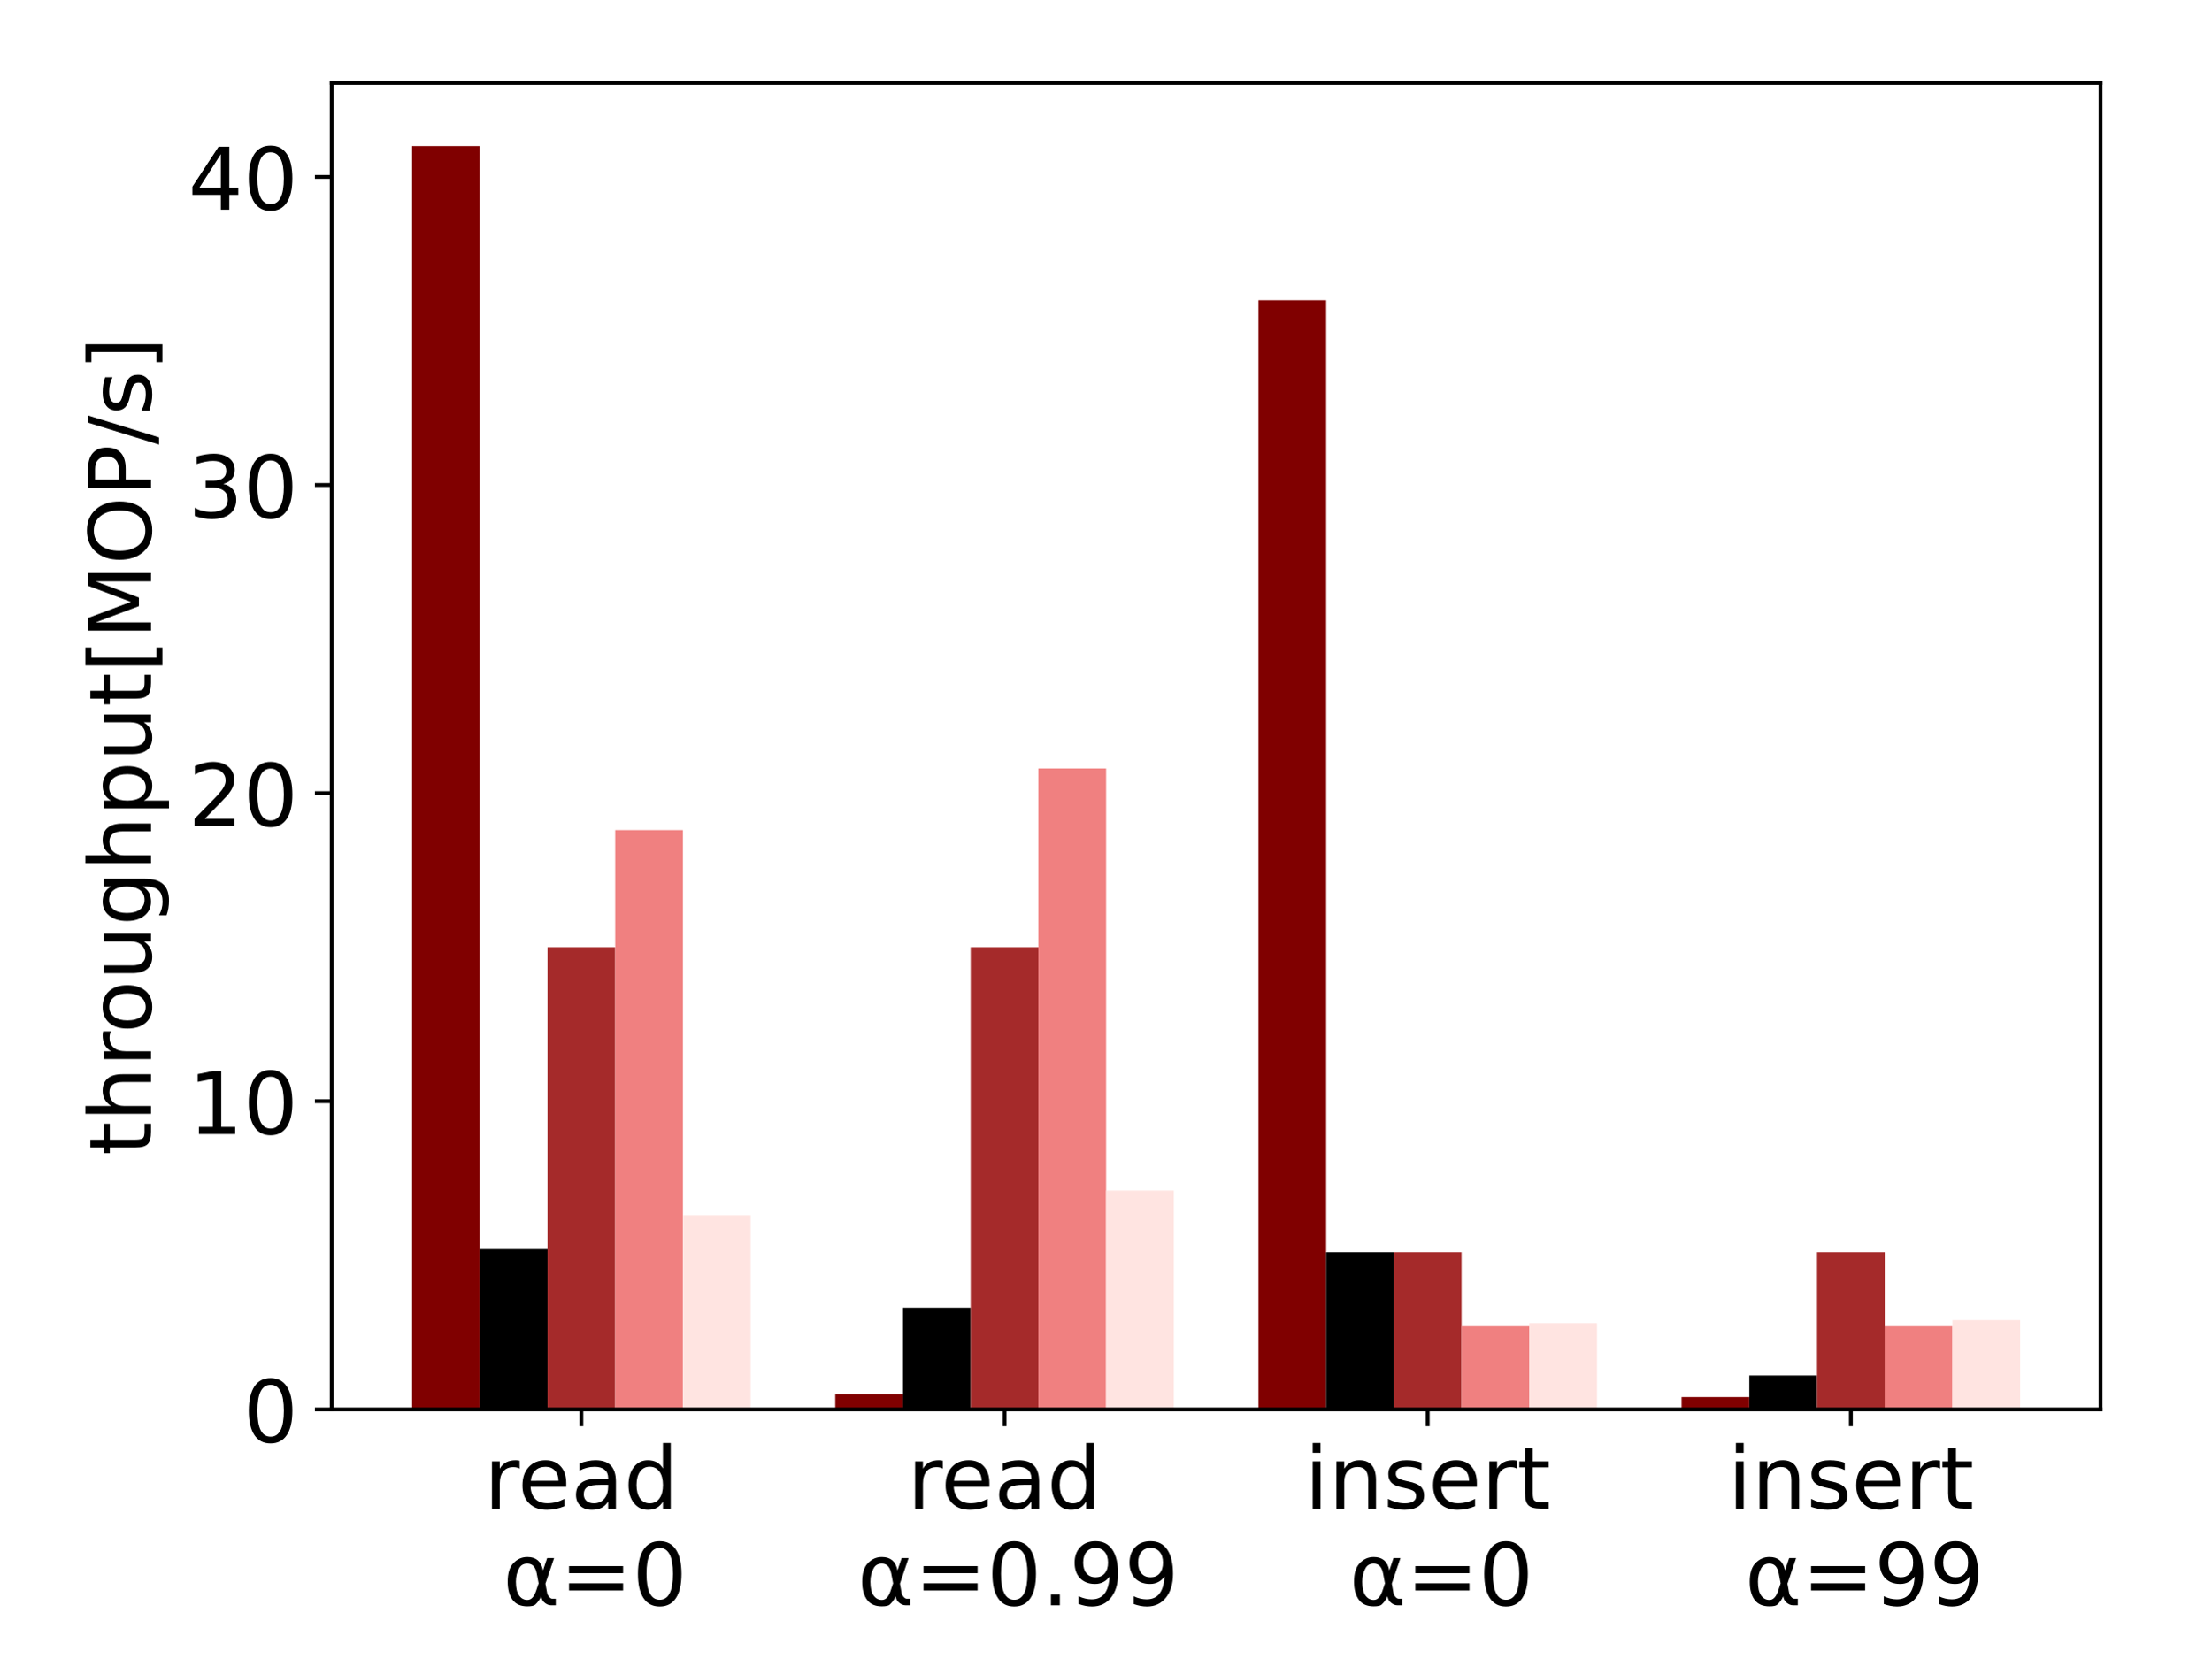
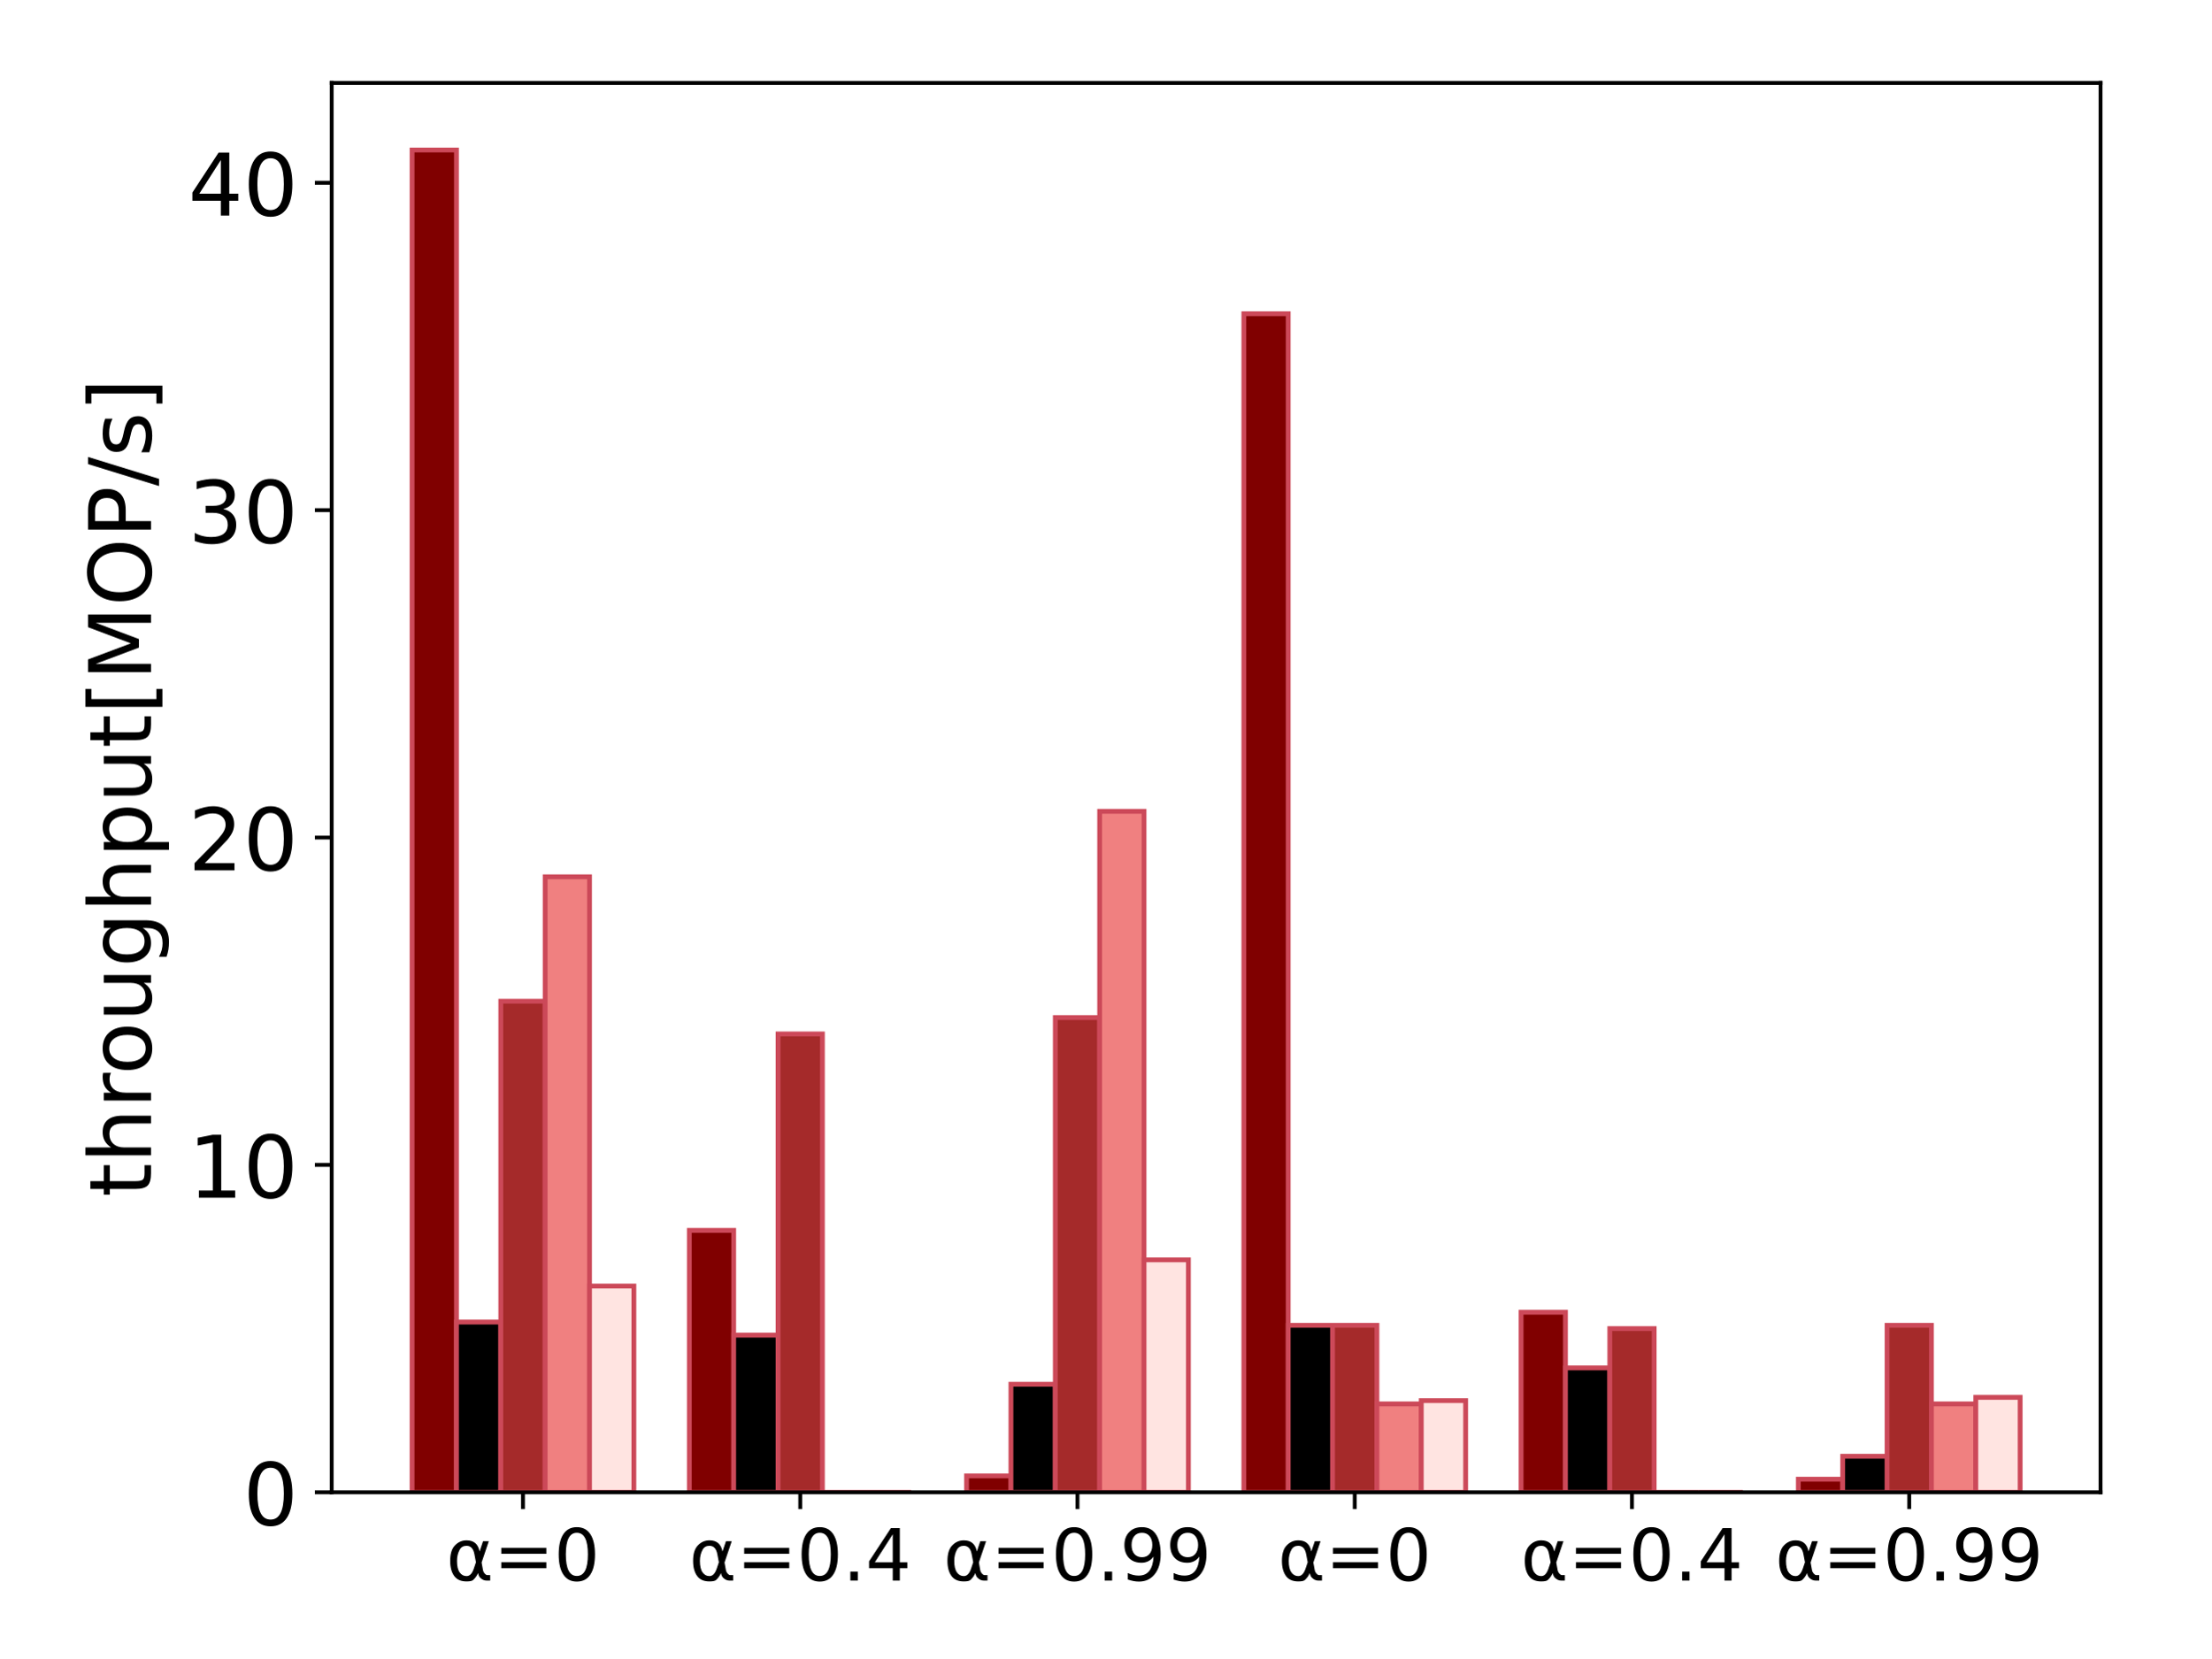
<svg xmlns="http://www.w3.org/2000/svg" xmlns:xlink="http://www.w3.org/1999/xlink" width="460.8pt" height="345.6pt" viewBox="0 0 460.8 345.6" version="1.1">
  <defs>
    <style type="text/css">*{stroke-linejoin: round; stroke-linecap: butt}</style>
  </defs>
  <g id="figure_1">
    <g id="patch_1">
      <path d="M 0 345.6  L 460.8 345.6  L 460.8 0  L 0 0  L 0 345.6  z " style="fill: none" />
    </g>
    <g id="axes_1">
      <g id="patch_2">
-         <path d="M 69.12 293.76  L 437.76 293.76  L 437.76 17.28  L 69.12 17.28  L 69.12 293.76  z " style="fill: none" />
+         <path d="M 69.12 311.04  L 437.76 311.04  L 437.76 17.28  L 69.12 17.28  L 69.12 311.04  z " style="fill: none" />
      </g>
      <g id="patch_3">
-         <path d="M 85.876 293.76  L 99.987 293.76  L 99.987 30.446  L 85.876 30.446  z " clip-path="url(#p84edb55ac2)" style="fill: #800000" />
+         <path d="M 85.876 311.04  L 95.121 311.04  L 95.121 31.269  L 85.876 31.269  z " clip-path="url(#p439de1163a)" style="fill: #800000; stroke: #cc4959; stroke-linejoin: miter" />
      </g>
      <g id="patch_4">
-         <path d="M 174.068 293.76  L 188.178 293.76  L 188.178 290.549  L 174.068 290.549  z " clip-path="url(#p84edb55ac2)" style="fill: #800000" />
+         <path d="M 143.657 311.04  L 152.902 311.04  L 152.902 256.45  L 143.657 256.45  z " clip-path="url(#p439de1163a)" style="fill: #800000; stroke: #cc4959; stroke-linejoin: miter" />
      </g>
      <g id="patch_5">
-         <path d="M 262.259 293.76  L 276.37 293.76  L 276.37 62.557  L 262.259 62.557  z " clip-path="url(#p84edb55ac2)" style="fill: #800000" />
+         <path d="M 201.437 311.04  L 210.682 311.04  L 210.682 307.628  L 201.437 307.628  z " clip-path="url(#p439de1163a)" style="fill: #800000; stroke: #cc4959; stroke-linejoin: miter" />
      </g>
      <g id="patch_6">
-         <path d="M 350.451 293.76  L 364.561 293.76  L 364.561 291.191  L 350.451 291.191  z " clip-path="url(#p84edb55ac2)" style="fill: #800000" />
+         <path d="M 259.218 311.04  L 268.463 311.04  L 268.463 65.387  L 259.218 65.387  z " clip-path="url(#p439de1163a)" style="fill: #800000; stroke: #cc4959; stroke-linejoin: miter" />
      </g>
      <g id="patch_7">
-         <path d="M 99.987 293.76  L 114.098 293.76  L 114.098 260.364  L 99.987 260.364  z " clip-path="url(#p84edb55ac2)" />
+         <path d="M 316.999 311.04  L 326.244 311.04  L 326.244 273.51  L 316.999 273.51  z " clip-path="url(#p439de1163a)" style="fill: #800000; stroke: #cc4959; stroke-linejoin: miter" />
      </g>
      <g id="patch_8">
-         <path d="M 188.178 293.76  L 202.289 293.76  L 202.289 272.566  L 188.178 272.566  z " clip-path="url(#p84edb55ac2)" />
+         <path d="M 374.779 311.04  L 384.024 311.04  L 384.024 308.311  L 374.779 308.311  z " clip-path="url(#p439de1163a)" style="fill: #800000; stroke: #cc4959; stroke-linejoin: miter" />
      </g>
      <g id="patch_9">
-         <path d="M 276.37 293.76  L 290.48 293.76  L 290.48 261.006  L 276.37 261.006  z " clip-path="url(#p84edb55ac2)" />
+         <path d="M 95.121 311.04  L 104.366 311.04  L 104.366 275.557  L 95.121 275.557  z " clip-path="url(#p439de1163a)" style="stroke: #cc4959; stroke-linejoin: miter" />
      </g>
      <g id="patch_10">
-         <path d="M 364.561 293.76  L 378.672 293.76  L 378.672 286.695  L 364.561 286.695  z " clip-path="url(#p84edb55ac2)" />
+         <path d="M 152.902 311.04  L 162.147 311.04  L 162.147 278.286  L 152.902 278.286  z " clip-path="url(#p439de1163a)" style="stroke: #cc4959; stroke-linejoin: miter" />
      </g>
      <g id="patch_11">
-         <path d="M 114.098 293.76  L 128.208 293.76  L 128.208 197.426  L 114.098 197.426  z " clip-path="url(#p84edb55ac2)" style="fill: #a52a2a" />
+         <path d="M 210.682 311.04  L 219.927 311.04  L 219.927 288.522  L 210.682 288.522  z " clip-path="url(#p439de1163a)" style="stroke: #cc4959; stroke-linejoin: miter" />
      </g>
      <g id="patch_12">
-         <path d="M 202.289 293.76  L 216.4 293.76  L 216.4 197.426  L 202.289 197.426  z " clip-path="url(#p84edb55ac2)" style="fill: #a52a2a" />
+         <path d="M 268.463 311.04  L 277.708 311.04  L 277.708 276.239  L 268.463 276.239  z " clip-path="url(#p439de1163a)" style="stroke: #cc4959; stroke-linejoin: miter" />
      </g>
      <g id="patch_13">
-         <path d="M 290.48 293.76  L 304.591 293.76  L 304.591 261.006  L 290.48 261.006  z " clip-path="url(#p84edb55ac2)" style="fill: #a52a2a" />
+         <path d="M 326.244 311.04  L 335.488 311.04  L 335.488 285.11  L 326.244 285.11  z " clip-path="url(#p439de1163a)" style="stroke: #cc4959; stroke-linejoin: miter" />
      </g>
      <g id="patch_14">
-         <path d="M 378.672 293.76  L 392.782 293.76  L 392.782 261.006  L 378.672 261.006  z " clip-path="url(#p84edb55ac2)" style="fill: #a52a2a" />
+         <path d="M 384.024 311.04  L 393.269 311.04  L 393.269 303.534  L 384.024 303.534  z " clip-path="url(#p439de1163a)" style="stroke: #cc4959; stroke-linejoin: miter" />
      </g>
      <g id="patch_15">
-         <path d="M 128.208 293.76  L 142.319 293.76  L 142.319 173.021  L 128.208 173.021  z " clip-path="url(#p84edb55ac2)" style="fill: #f08080" />
+         <path d="M 104.366 311.04  L 113.611 311.04  L 113.611 208.685  L 104.366 208.685  z " clip-path="url(#p439de1163a)" style="fill: #a52a2a; stroke: #cc4959; stroke-linejoin: miter" />
      </g>
      <g id="patch_16">
-         <path d="M 216.4 293.76  L 230.51 293.76  L 230.51 160.176  L 216.4 160.176  z " clip-path="url(#p84edb55ac2)" style="fill: #f08080" />
+         <path d="M 162.147 311.04  L 171.392 311.04  L 171.392 215.508  L 162.147 215.508  z " clip-path="url(#p439de1163a)" style="fill: #a52a2a; stroke: #cc4959; stroke-linejoin: miter" />
      </g>
      <g id="patch_17">
-         <path d="M 304.591 293.76  L 318.702 293.76  L 318.702 276.42  L 304.591 276.42  z " clip-path="url(#p84edb55ac2)" style="fill: #f08080" />
+         <path d="M 219.927 311.04  L 229.172 311.04  L 229.172 212.096  L 219.927 212.096  z " clip-path="url(#p439de1163a)" style="fill: #a52a2a; stroke: #cc4959; stroke-linejoin: miter" />
      </g>
      <g id="patch_18">
-         <path d="M 392.782 293.76  L 406.893 293.76  L 406.893 276.42  L 392.782 276.42  z " clip-path="url(#p84edb55ac2)" style="fill: #f08080" />
+         <path d="M 277.708 311.04  L 286.953 311.04  L 286.953 276.239  L 277.708 276.239  z " clip-path="url(#p439de1163a)" style="fill: #a52a2a; stroke: #cc4959; stroke-linejoin: miter" />
      </g>
      <g id="patch_19">
-         <path d="M 142.319 293.76  L 156.429 293.76  L 156.429 253.3  L 142.319 253.3  z " clip-path="url(#p84edb55ac2)" style="fill: #ffe4e1" />
+         <path d="M 335.488 311.04  L 344.733 311.04  L 344.733 276.922  L 335.488 276.922  z " clip-path="url(#p439de1163a)" style="fill: #a52a2a; stroke: #cc4959; stroke-linejoin: miter" />
      </g>
      <g id="patch_20">
-         <path d="M 230.51 293.76  L 244.621 293.76  L 244.621 248.162  L 230.51 248.162  z " clip-path="url(#p84edb55ac2)" style="fill: #ffe4e1" />
+         <path d="M 393.269 311.04  L 402.514 311.04  L 402.514 276.239  L 393.269 276.239  z " clip-path="url(#p439de1163a)" style="fill: #a52a2a; stroke: #cc4959; stroke-linejoin: miter" />
      </g>
      <g id="patch_21">
-         <path d="M 318.702 293.76  L 332.812 293.76  L 332.812 275.778  L 318.702 275.778  z " clip-path="url(#p84edb55ac2)" style="fill: #ffe4e1" />
+         <path d="M 113.611 311.04  L 122.856 311.04  L 122.856 182.755  L 113.611 182.755  z " clip-path="url(#p439de1163a)" style="fill: #f08080; stroke: #cc4959; stroke-linejoin: miter" />
      </g>
      <g id="patch_22">
-         <path d="M 406.893 293.76  L 421.004 293.76  L 421.004 275.135  L 406.893 275.135  z " clip-path="url(#p84edb55ac2)" style="fill: #ffe4e1" />
+         <path d="M 171.392 311.04  L 180.636 311.04  L 180.636 311.04  L 171.392 311.04  z " clip-path="url(#p439de1163a)" style="fill: #f08080; stroke: #cc4959; stroke-linejoin: miter" />
+       </g>
+       <g id="patch_23">
+         <path d="M 229.172 311.04  L 238.417 311.04  L 238.417 169.107  L 229.172 169.107  z " clip-path="url(#p439de1163a)" style="fill: #f08080; stroke: #cc4959; stroke-linejoin: miter" />
+       </g>
+       <g id="patch_24">
+         <path d="M 286.953 311.04  L 296.198 311.04  L 296.198 292.616  L 286.953 292.616  z " clip-path="url(#p439de1163a)" style="fill: #f08080; stroke: #cc4959; stroke-linejoin: miter" />
+       </g>
+       <g id="patch_25">
+         <path d="M 344.733 311.04  L 353.978 311.04  L 353.978 311.04  L 344.733 311.04  z " clip-path="url(#p439de1163a)" style="fill: #f08080; stroke: #cc4959; stroke-linejoin: miter" />
+       </g>
+       <g id="patch_26">
+         <path d="M 402.514 311.04  L 411.759 311.04  L 411.759 292.616  L 402.514 292.616  z " clip-path="url(#p439de1163a)" style="fill: #f08080; stroke: #cc4959; stroke-linejoin: miter" />
+       </g>
+       <g id="patch_27">
+         <path d="M 122.856 311.04  L 132.101 311.04  L 132.101 268.051  L 122.856 268.051  z " clip-path="url(#p439de1163a)" style="fill: #ffe4e1; stroke: #cc4959; stroke-linejoin: miter" />
+       </g>
+       <g id="patch_28">
+         <path d="M 180.636 311.04  L 189.881 311.04  L 189.881 311.04  L 180.636 311.04  z " clip-path="url(#p439de1163a)" style="fill: #ffe4e1; stroke: #cc4959; stroke-linejoin: miter" />
+       </g>
+       <g id="patch_29">
+         <path d="M 238.417 311.04  L 247.662 311.04  L 247.662 262.592  L 238.417 262.592  z " clip-path="url(#p439de1163a)" style="fill: #ffe4e1; stroke: #cc4959; stroke-linejoin: miter" />
+       </g>
+       <g id="patch_30">
+         <path d="M 296.198 311.04  L 305.443 311.04  L 305.443 291.934  L 296.198 291.934  z " clip-path="url(#p439de1163a)" style="fill: #ffe4e1; stroke: #cc4959; stroke-linejoin: miter" />
+       </g>
+       <g id="patch_31">
+         <path d="M 353.978 311.04  L 363.223 311.04  L 363.223 311.04  L 353.978 311.04  z " clip-path="url(#p439de1163a)" style="fill: #ffe4e1; stroke: #cc4959; stroke-linejoin: miter" />
+       </g>
+       <g id="patch_32">
+         <path d="M 411.759 311.04  L 421.004 311.04  L 421.004 291.251  L 411.759 291.251  z " clip-path="url(#p439de1163a)" style="fill: #ffe4e1; stroke: #cc4959; stroke-linejoin: miter" />
      </g>
      <g id="matplotlib.axis_1">
        <g id="xtick_1">
          <g id="line2d_1">
            <defs>
-               <path id="m32427096da" d="M 0 0  L 0 3.5  " style="stroke: #000000; stroke-width: 0.8" />
+               <path id="m92c3eee093" d="M 0 0  L 0 3.5  " style="stroke: #000000; stroke-width: 0.8" />
            </defs>
            <g>
-               <use xlink:href="#m32427096da" x="121.153" y="293.76" style="stroke: #000000; stroke-width: 0.8" />
+               <use xlink:href="#m92c3eee093" x="108.989" y="311.04" style="stroke: #000000; stroke-width: 0.8" />
            </g>
          </g>
          <g id="text_1">
-             <g transform="translate(100.8889 314.4372) scale(0.18 -0.18)">
-               <defs>
-                 <path id="DejaVuSans-72" d="M 2631 2963  Q 2534 3019 2420 3045  Q 2306 3072 2169 3072  Q 1681 3072 1420 2755  Q 1159 2438 1159 1844  L 1159 0  L 581 0  L 581 3500  L 1159 3500  L 1159 2956  Q 1341 3275 1631 3429  Q 1922 3584 2338 3584  Q 2397 3584 2469 3576  Q 2541 3569 2628 3553  L 2631 2963  z " transform="scale(0.015625)" />
-                 <path id="DejaVuSans-65" d="M 3597 1894  L 3597 1613  L 953 1613  Q 991 1019 1311 708  Q 1631 397 2203 397  Q 2534 397 2845 478  Q 3156 559 3463 722  L 3463 178  Q 3153 47 2828 -22  Q 2503 -91 2169 -91  Q 1331 -91 842 396  Q 353 884 353 1716  Q 353 2575 817 3079  Q 1281 3584 2069 3584  Q 2775 3584 3186 3129  Q 3597 2675 3597 1894  z M 3022 2063  Q 3016 2534 2758 2815  Q 2500 3097 2075 3097  Q 1594 3097 1305 2825  Q 1016 2553 972 2059  L 3022 2063  z " transform="scale(0.015625)" />
-                 <path id="DejaVuSans-61" d="M 2194 1759  Q 1497 1759 1228 1600  Q 959 1441 959 1056  Q 959 750 1161 570  Q 1363 391 1709 391  Q 2188 391 2477 730  Q 2766 1069 2766 1631  L 2766 1759  L 2194 1759  z M 3341 1997  L 3341 0  L 2766 0  L 2766 531  Q 2569 213 2275 61  Q 1981 -91 1556 -91  Q 1019 -91 701 211  Q 384 513 384 1019  Q 384 1609 779 1909  Q 1175 2209 1959 2209  L 2766 2209  L 2766 2266  Q 2766 2663 2505 2880  Q 2244 3097 1772 3097  Q 1472 3097 1187 3025  Q 903 2953 641 2809  L 641 3341  Q 956 3463 1253 3523  Q 1550 3584 1831 3584  Q 2591 3584 2966 3190  Q 3341 2797 3341 1997  z " transform="scale(0.015625)" />
-                 <path id="DejaVuSans-64" d="M 2906 2969  L 2906 4863  L 3481 4863  L 3481 0  L 2906 0  L 2906 525  Q 2725 213 2448 61  Q 2172 -91 1784 -91  Q 1150 -91 751 415  Q 353 922 353 1747  Q 353 2572 751 3078  Q 1150 3584 1784 3584  Q 2172 3584 2448 3432  Q 2725 3281 2906 2969  z M 947 1747  Q 947 1113 1208 752  Q 1469 391 1925 391  Q 2381 391 2643 752  Q 2906 1113 2906 1747  Q 2906 2381 2643 2742  Q 2381 3103 1925 3103  Q 1469 3103 1208 2742  Q 947 2381 947 1747  z " transform="scale(0.015625)" />
-               </defs>
-               <use xlink:href="#DejaVuSans-72" />
-               <use xlink:href="#DejaVuSans-65" x="38.863" />
-               <use xlink:href="#DejaVuSans-61" x="100.387" />
-               <use xlink:href="#DejaVuSans-64" x="161.666" />
-             </g>
-             <g transform="translate(99.09167 334.5933) scale(0.18 -0.18)">
-               <defs>
-                 <path id="DejaVuSans-20" transform="scale(0.015625)" />
+             <g transform="translate(92.98781 329.4377) scale(0.15 -0.15)">
+               <defs>
                <path id="DejaVuSans-3b1" d="M 2644 1628  L 2506 2350  Q 2366 3091 1809 3091  Q 1391 3091 1200 2747  Q 959 2316 959 1747  Q 959 1059 1194 731  Q 1431 397 1809 397  Q 2228 397 2453 1063  L 2644 1628  z M 2966 2584  L 3275 3500  L 3788 3500  L 3147 1603  L 3272 919  Q 3300 766 3409 638  Q 3538 488 3638 488  L 3913 488  L 3913 0  L 3569 0  Q 3275 0 3013 263  Q 2884 394 2831 669  Q 2688 322 2394 50  Q 2256 -78 1809 -78  Q 1075 -78 719 397  Q 353 888 353 1747  Q 353 2666 750 3097  Q 1191 3578 1809 3578  Q 2781 3578 2966 2584  z " transform="scale(0.015625)" />
                <path id="DejaVuSans-3d" d="M 678 2906  L 4684 2906  L 4684 2381  L 678 2381  L 678 2906  z M 678 1631  L 4684 1631  L 4684 1100  L 678 1100  L 678 1631  z " transform="scale(0.015625)" />
                <path id="DejaVuSans-30" d="M 2034 4250  Q 1547 4250 1301 3770  Q 1056 3291 1056 2328  Q 1056 1369 1301 889  Q 1547 409 2034 409  Q 2525 409 2770 889  Q 3016 1369 3016 2328  Q 3016 3291 2770 3770  Q 2525 4250 2034 4250  z M 2034 4750  Q 2819 4750 3233 4129  Q 3647 3509 3647 2328  Q 3647 1150 3233 529  Q 2819 -91 2034 -91  Q 1250 -91 836 529  Q 422 1150 422 2328  Q 422 3509 836 4129  Q 1250 4750 2034 4750  z " transform="scale(0.015625)" />
              </defs>
-               <use xlink:href="#DejaVuSans-20" />
-               <use xlink:href="#DejaVuSans-3b1" x="31.787" />
-               <use xlink:href="#DejaVuSans-3d" x="97.705" />
-               <use xlink:href="#DejaVuSans-30" x="181.494" />
+               <use xlink:href="#DejaVuSans-3b1" />
+               <use xlink:href="#DejaVuSans-3d" x="65.918" />
+               <use xlink:href="#DejaVuSans-30" x="149.707" />
            </g>
          </g>
        </g>
        <g id="xtick_2">
          <g id="line2d_2">
            <g>
-               <use xlink:href="#m32427096da" x="209.344" y="293.76" style="stroke: #000000; stroke-width: 0.8" />
+               <use xlink:href="#m92c3eee093" x="166.769" y="311.04" style="stroke: #000000; stroke-width: 0.8" />
            </g>
          </g>
          <g id="text_2">
-             <g transform="translate(189.0802 314.4372) scale(0.18 -0.18)">
-               <use xlink:href="#DejaVuSans-72" />
-               <use xlink:href="#DejaVuSans-65" x="38.863" />
-               <use xlink:href="#DejaVuSans-61" x="100.387" />
-               <use xlink:href="#DejaVuSans-64" x="161.666" />
-             </g>
-             <g transform="translate(172.9702 334.5933) scale(0.18 -0.18)">
+             <g transform="translate(143.6129 329.4377) scale(0.15 -0.15)">
              <defs>
                <path id="DejaVuSans-2e" d="M 684 794  L 1344 794  L 1344 0  L 684 0  L 684 794  z " transform="scale(0.015625)" />
-                 <path id="DejaVuSans-39" d="M 703 97  L 703 672  Q 941 559 1184 500  Q 1428 441 1663 441  Q 2288 441 2617 861  Q 2947 1281 2994 2138  Q 2813 1869 2534 1725  Q 2256 1581 1919 1581  Q 1219 1581 811 2004  Q 403 2428 403 3163  Q 403 3881 828 4315  Q 1253 4750 1959 4750  Q 2769 4750 3195 4129  Q 3622 3509 3622 2328  Q 3622 1225 3098 567  Q 2575 -91 1691 -91  Q 1453 -91 1209 -44  Q 966 3 703 97  z M 1959 2075  Q 2384 2075 2632 2365  Q 2881 2656 2881 3163  Q 2881 3666 2632 3958  Q 2384 4250 1959 4250  Q 1534 4250 1286 3958  Q 1038 3666 1038 3163  Q 1038 2656 1286 2365  Q 1534 2075 1959 2075  z " transform="scale(0.015625)" />
-               </defs>
-               <use xlink:href="#DejaVuSans-20" />
-               <use xlink:href="#DejaVuSans-3b1" x="31.787" />
-               <use xlink:href="#DejaVuSans-3d" x="97.705" />
-               <use xlink:href="#DejaVuSans-30" x="181.494" />
-               <use xlink:href="#DejaVuSans-2e" x="245.117" />
-               <use xlink:href="#DejaVuSans-39" x="276.904" />
-               <use xlink:href="#DejaVuSans-39" x="340.527" />
+                 <path id="DejaVuSans-34" d="M 2419 4116  L 825 1625  L 2419 1625  L 2419 4116  z M 2253 4666  L 3047 4666  L 3047 1625  L 3713 1625  L 3713 1100  L 3047 1100  L 3047 0  L 2419 0  L 2419 1100  L 313 1100  L 313 1709  L 2253 4666  z " transform="scale(0.015625)" />
+               </defs>
+               <use xlink:href="#DejaVuSans-3b1" />
+               <use xlink:href="#DejaVuSans-3d" x="65.918" />
+               <use xlink:href="#DejaVuSans-30" x="149.707" />
+               <use xlink:href="#DejaVuSans-2e" x="213.33" />
+               <use xlink:href="#DejaVuSans-34" x="245.117" />
            </g>
          </g>
        </g>
        <g id="xtick_3">
          <g id="line2d_3">
            <g>
-               <use xlink:href="#m32427096da" x="297.536" y="293.76" style="stroke: #000000; stroke-width: 0.8" />
+               <use xlink:href="#m92c3eee093" x="224.55" y="311.04" style="stroke: #000000; stroke-width: 0.8" />
            </g>
          </g>
          <g id="text_3">
-             <g transform="translate(271.8773 314.4372) scale(0.18 -0.18)">
-               <defs>
-                 <path id="DejaVuSans-69" d="M 603 3500  L 1178 3500  L 1178 0  L 603 0  L 603 3500  z M 603 4863  L 1178 4863  L 1178 4134  L 603 4134  L 603 4863  z " transform="scale(0.015625)" />
-                 <path id="DejaVuSans-6e" d="M 3513 2113  L 3513 0  L 2938 0  L 2938 2094  Q 2938 2591 2744 2837  Q 2550 3084 2163 3084  Q 1697 3084 1428 2787  Q 1159 2491 1159 1978  L 1159 0  L 581 0  L 581 3500  L 1159 3500  L 1159 2956  Q 1366 3272 1645 3428  Q 1925 3584 2291 3584  Q 2894 3584 3203 3211  Q 3513 2838 3513 2113  z " transform="scale(0.015625)" />
-                 <path id="DejaVuSans-73" d="M 2834 3397  L 2834 2853  Q 2591 2978 2328 3040  Q 2066 3103 1784 3103  Q 1356 3103 1142 2972  Q 928 2841 928 2578  Q 928 2378 1081 2264  Q 1234 2150 1697 2047  L 1894 2003  Q 2506 1872 2764 1633  Q 3022 1394 3022 966  Q 3022 478 2636 193  Q 2250 -91 1575 -91  Q 1294 -91 989 -36  Q 684 19 347 128  L 347 722  Q 666 556 975 473  Q 1284 391 1588 391  Q 1994 391 2212 530  Q 2431 669 2431 922  Q 2431 1156 2273 1281  Q 2116 1406 1581 1522  L 1381 1569  Q 847 1681 609 1914  Q 372 2147 372 2553  Q 372 3047 722 3315  Q 1072 3584 1716 3584  Q 2034 3584 2315 3537  Q 2597 3491 2834 3397  z " transform="scale(0.015625)" />
-                 <path id="DejaVuSans-74" d="M 1172 4494  L 1172 3500  L 2356 3500  L 2356 3053  L 1172 3053  L 1172 1153  Q 1172 725 1289 603  Q 1406 481 1766 481  L 2356 481  L 2356 0  L 1766 0  Q 1100 0 847 248  Q 594 497 594 1153  L 594 3053  L 172 3053  L 172 3500  L 594 3500  L 594 4494  L 1172 4494  z " transform="scale(0.015625)" />
-               </defs>
-               <use xlink:href="#DejaVuSans-69" />
-               <use xlink:href="#DejaVuSans-6e" x="27.783" />
-               <use xlink:href="#DejaVuSans-73" x="91.162" />
-               <use xlink:href="#DejaVuSans-65" x="143.262" />
-               <use xlink:href="#DejaVuSans-72" x="204.785" />
-               <use xlink:href="#DejaVuSans-74" x="245.898" />
-             </g>
-             <g transform="translate(275.4744 334.5933) scale(0.18 -0.18)">
-               <use xlink:href="#DejaVuSans-20" />
-               <use xlink:href="#DejaVuSans-3b1" x="31.787" />
-               <use xlink:href="#DejaVuSans-3d" x="97.705" />
-               <use xlink:href="#DejaVuSans-30" x="181.494" />
+             <g transform="translate(196.6216 329.4377) scale(0.15 -0.15)">
+               <defs>
+                 <path id="DejaVuSans-39" d="M 703 97  L 703 672  Q 941 559 1184 500  Q 1428 441 1663 441  Q 2288 441 2617 861  Q 2947 1281 2994 2138  Q 2813 1869 2534 1725  Q 2256 1581 1919 1581  Q 1219 1581 811 2004  Q 403 2428 403 3163  Q 403 3881 828 4315  Q 1253 4750 1959 4750  Q 2769 4750 3195 4129  Q 3622 3509 3622 2328  Q 3622 1225 3098 567  Q 2575 -91 1691 -91  Q 1453 -91 1209 -44  Q 966 3 703 97  z M 1959 2075  Q 2384 2075 2632 2365  Q 2881 2656 2881 3163  Q 2881 3666 2632 3958  Q 2384 4250 1959 4250  Q 1534 4250 1286 3958  Q 1038 3666 1038 3163  Q 1038 2656 1286 2365  Q 1534 2075 1959 2075  z " transform="scale(0.015625)" />
+               </defs>
+               <use xlink:href="#DejaVuSans-3b1" />
+               <use xlink:href="#DejaVuSans-3d" x="65.918" />
+               <use xlink:href="#DejaVuSans-30" x="149.707" />
+               <use xlink:href="#DejaVuSans-2e" x="213.33" />
+               <use xlink:href="#DejaVuSans-39" x="245.117" />
+               <use xlink:href="#DejaVuSans-39" x="308.74" />
            </g>
          </g>
        </g>
        <g id="xtick_4">
          <g id="line2d_4">
            <g>
-               <use xlink:href="#m32427096da" x="385.727" y="293.76" style="stroke: #000000; stroke-width: 0.8" />
+               <use xlink:href="#m92c3eee093" x="282.33" y="311.04" style="stroke: #000000; stroke-width: 0.8" />
            </g>
          </g>
          <g id="text_4">
-             <g transform="translate(360.0686 314.4372) scale(0.18 -0.18)">
-               <use xlink:href="#DejaVuSans-69" />
-               <use xlink:href="#DejaVuSans-6e" x="27.783" />
-               <use xlink:href="#DejaVuSans-73" x="91.162" />
-               <use xlink:href="#DejaVuSans-65" x="143.262" />
-               <use xlink:href="#DejaVuSans-72" x="204.785" />
-               <use xlink:href="#DejaVuSans-74" x="245.898" />
-             </g>
-             <g transform="translate(357.9396 334.5933) scale(0.18 -0.18)">
-               <use xlink:href="#DejaVuSans-20" />
-               <use xlink:href="#DejaVuSans-3b1" x="31.787" />
-               <use xlink:href="#DejaVuSans-3d" x="97.705" />
-               <use xlink:href="#DejaVuSans-39" x="181.494" />
+             <g transform="translate(266.3295 329.4377) scale(0.15 -0.15)">
+               <use xlink:href="#DejaVuSans-3b1" />
+               <use xlink:href="#DejaVuSans-3d" x="65.918" />
+               <use xlink:href="#DejaVuSans-30" x="149.707" />
+             </g>
+           </g>
+         </g>
+         <g id="xtick_5">
+           <g id="line2d_5">
+             <g>
+               <use xlink:href="#m92c3eee093" x="340.111" y="311.04" style="stroke: #000000; stroke-width: 0.8" />
+             </g>
+           </g>
+           <g id="text_5">
+             <g transform="translate(316.9546 329.4377) scale(0.15 -0.15)">
+               <use xlink:href="#DejaVuSans-3b1" />
+               <use xlink:href="#DejaVuSans-3d" x="65.918" />
+               <use xlink:href="#DejaVuSans-30" x="149.707" />
+               <use xlink:href="#DejaVuSans-2e" x="213.33" />
+               <use xlink:href="#DejaVuSans-34" x="245.117" />
+             </g>
+           </g>
+         </g>
+         <g id="xtick_6">
+           <g id="line2d_6">
+             <g>
+               <use xlink:href="#m92c3eee093" x="397.891" y="311.04" style="stroke: #000000; stroke-width: 0.8" />
+             </g>
+           </g>
+           <g id="text_6">
+             <g transform="translate(369.9633 329.4377) scale(0.15 -0.15)">
+               <use xlink:href="#DejaVuSans-3b1" />
+               <use xlink:href="#DejaVuSans-3d" x="65.918" />
+               <use xlink:href="#DejaVuSans-30" x="149.707" />
+               <use xlink:href="#DejaVuSans-2e" x="213.33" />
              <use xlink:href="#DejaVuSans-39" x="245.117" />
+               <use xlink:href="#DejaVuSans-39" x="308.74" />
            </g>
          </g>
        </g>
      </g>
      <g id="matplotlib.axis_2">
        <g id="ytick_1">
-           <g id="line2d_5">
+           <g id="line2d_7">
            <defs>
-               <path id="me4d69e5b4b" d="M 0 0  L -3.5 0  " style="stroke: #000000; stroke-width: 0.8" />
+               <path id="m493b85de85" d="M 0 0  L -3.5 0  " style="stroke: #000000; stroke-width: 0.8" />
            </defs>
            <g>
-               <use xlink:href="#me4d69e5b4b" x="69.12" y="293.76" style="stroke: #000000; stroke-width: 0.8" />
-             </g>
-           </g>
-           <g id="text_5">
-             <g transform="translate(50.6675 300.5986) scale(0.18 -0.18)">
+               <use xlink:href="#m493b85de85" x="69.12" y="311.04" style="stroke: #000000; stroke-width: 0.8" />
+             </g>
+           </g>
+           <g id="text_7">
+             <g transform="translate(50.6675 317.8786) scale(0.18 -0.18)">
              <use xlink:href="#DejaVuSans-30" />
            </g>
          </g>
        </g>
        <g id="ytick_2">
-           <g id="line2d_6">
-             <g>
-               <use xlink:href="#me4d69e5b4b" x="69.12" y="229.537" style="stroke: #000000; stroke-width: 0.8" />
-             </g>
-           </g>
-           <g id="text_6">
-             <g transform="translate(39.215 236.3756) scale(0.18 -0.18)">
+           <g id="line2d_8">
+             <g>
+               <use xlink:href="#m493b85de85" x="69.12" y="242.803" style="stroke: #000000; stroke-width: 0.8" />
+             </g>
+           </g>
+           <g id="text_8">
+             <g transform="translate(39.215 249.6417) scale(0.18 -0.18)">
              <defs>
                <path id="DejaVuSans-31" d="M 794 531  L 1825 531  L 1825 4091  L 703 3866  L 703 4441  L 1819 4666  L 2450 4666  L 2450 531  L 3481 531  L 3481 0  L 794 0  L 794 531  z " transform="scale(0.015625)" />
              </defs>
              <use xlink:href="#DejaVuSans-31" />
              <use xlink:href="#DejaVuSans-30" x="63.623" />
            </g>
          </g>
        </g>
        <g id="ytick_3">
-           <g id="line2d_7">
-             <g>
-               <use xlink:href="#me4d69e5b4b" x="69.12" y="165.314" style="stroke: #000000; stroke-width: 0.8" />
-             </g>
-           </g>
-           <g id="text_7">
-             <g transform="translate(39.215 172.1526) scale(0.18 -0.18)">
+           <g id="line2d_9">
+             <g>
+               <use xlink:href="#m493b85de85" x="69.12" y="174.566" style="stroke: #000000; stroke-width: 0.8" />
+             </g>
+           </g>
+           <g id="text_9">
+             <g transform="translate(39.215 181.4047) scale(0.18 -0.18)">
              <defs>
                <path id="DejaVuSans-32" d="M 1228 531  L 3431 531  L 3431 0  L 469 0  L 469 531  Q 828 903 1448 1529  Q 2069 2156 2228 2338  Q 2531 2678 2651 2914  Q 2772 3150 2772 3378  Q 2772 3750 2511 3984  Q 2250 4219 1831 4219  Q 1534 4219 1204 4116  Q 875 4013 500 3803  L 500 4441  Q 881 4594 1212 4672  Q 1544 4750 1819 4750  Q 2544 4750 2975 4387  Q 3406 4025 3406 3419  Q 3406 3131 3298 2873  Q 3191 2616 2906 2266  Q 2828 2175 2409 1742  Q 1991 1309 1228 531  z " transform="scale(0.015625)" />
              </defs>
              <use xlink:href="#DejaVuSans-32" />
              <use xlink:href="#DejaVuSans-30" x="63.623" />
            </g>
          </g>
        </g>
        <g id="ytick_4">
-           <g id="line2d_8">
-             <g>
-               <use xlink:href="#me4d69e5b4b" x="69.12" y="101.091" style="stroke: #000000; stroke-width: 0.8" />
-             </g>
-           </g>
-           <g id="text_8">
-             <g transform="translate(39.215 107.9296) scale(0.18 -0.18)">
+           <g id="line2d_10">
+             <g>
+               <use xlink:href="#m493b85de85" x="69.12" y="106.329" style="stroke: #000000; stroke-width: 0.8" />
+             </g>
+           </g>
+           <g id="text_10">
+             <g transform="translate(39.215 113.1678) scale(0.18 -0.18)">
              <defs>
                <path id="DejaVuSans-33" d="M 2597 2516  Q 3050 2419 3304 2112  Q 3559 1806 3559 1356  Q 3559 666 3084 287  Q 2609 -91 1734 -91  Q 1441 -91 1130 -33  Q 819 25 488 141  L 488 750  Q 750 597 1062 519  Q 1375 441 1716 441  Q 2309 441 2620 675  Q 2931 909 2931 1356  Q 2931 1769 2642 2001  Q 2353 2234 1838 2234  L 1294 2234  L 1294 2753  L 1863 2753  Q 2328 2753 2575 2939  Q 2822 3125 2822 3475  Q 2822 3834 2567 4026  Q 2313 4219 1838 4219  Q 1578 4219 1281 4162  Q 984 4106 628 3988  L 628 4550  Q 988 4650 1302 4700  Q 1616 4750 1894 4750  Q 2613 4750 3031 4423  Q 3450 4097 3450 3541  Q 3450 3153 3228 2886  Q 3006 2619 2597 2516  z " transform="scale(0.015625)" />
              </defs>
              <use xlink:href="#DejaVuSans-33" />
              <use xlink:href="#DejaVuSans-30" x="63.623" />
            </g>
          </g>
        </g>
        <g id="ytick_5">
-           <g id="line2d_9">
-             <g>
-               <use xlink:href="#me4d69e5b4b" x="69.12" y="36.868" style="stroke: #000000; stroke-width: 0.8" />
-             </g>
-           </g>
-           <g id="text_9">
-             <g transform="translate(39.215 43.70661) scale(0.18 -0.18)">
-               <defs>
-                 <path id="DejaVuSans-34" d="M 2419 4116  L 825 1625  L 2419 1625  L 2419 4116  z M 2253 4666  L 3047 4666  L 3047 1625  L 3713 1625  L 3713 1100  L 3047 1100  L 3047 0  L 2419 0  L 2419 1100  L 313 1100  L 313 1709  L 2253 4666  z " transform="scale(0.015625)" />
-               </defs>
+           <g id="line2d_11">
+             <g>
+               <use xlink:href="#m493b85de85" x="69.12" y="38.092" style="stroke: #000000; stroke-width: 0.8" />
+             </g>
+           </g>
+           <g id="text_11">
+             <g transform="translate(39.215 44.93086) scale(0.18 -0.18)">
              <use xlink:href="#DejaVuSans-34" />
              <use xlink:href="#DejaVuSans-30" x="63.623" />
            </g>
          </g>
        </g>
-         <g id="text_10">
-           <g transform="translate(31.47156 240.8428) rotate(-90) scale(0.18 -0.18)">
+         <g id="text_12">
+           <g transform="translate(31.47156 249.4828) rotate(-90) scale(0.18 -0.18)">
            <defs>
+               <path id="DejaVuSans-74" d="M 1172 4494  L 1172 3500  L 2356 3500  L 2356 3053  L 1172 3053  L 1172 1153  Q 1172 725 1289 603  Q 1406 481 1766 481  L 2356 481  L 2356 0  L 1766 0  Q 1100 0 847 248  Q 594 497 594 1153  L 594 3053  L 172 3053  L 172 3500  L 594 3500  L 594 4494  L 1172 4494  z " transform="scale(0.015625)" />
              <path id="DejaVuSans-68" d="M 3513 2113  L 3513 0  L 2938 0  L 2938 2094  Q 2938 2591 2744 2837  Q 2550 3084 2163 3084  Q 1697 3084 1428 2787  Q 1159 2491 1159 1978  L 1159 0  L 581 0  L 581 4863  L 1159 4863  L 1159 2956  Q 1366 3272 1645 3428  Q 1925 3584 2291 3584  Q 2894 3584 3203 3211  Q 3513 2838 3513 2113  z " transform="scale(0.015625)" />
+               <path id="DejaVuSans-72" d="M 2631 2963  Q 2534 3019 2420 3045  Q 2306 3072 2169 3072  Q 1681 3072 1420 2755  Q 1159 2438 1159 1844  L 1159 0  L 581 0  L 581 3500  L 1159 3500  L 1159 2956  Q 1341 3275 1631 3429  Q 1922 3584 2338 3584  Q 2397 3584 2469 3576  Q 2541 3569 2628 3553  L 2631 2963  z " transform="scale(0.015625)" />
              <path id="DejaVuSans-6f" d="M 1959 3097  Q 1497 3097 1228 2736  Q 959 2375 959 1747  Q 959 1119 1226 758  Q 1494 397 1959 397  Q 2419 397 2687 759  Q 2956 1122 2956 1747  Q 2956 2369 2687 2733  Q 2419 3097 1959 3097  z M 1959 3584  Q 2709 3584 3137 3096  Q 3566 2609 3566 1747  Q 3566 888 3137 398  Q 2709 -91 1959 -91  Q 1206 -91 779 398  Q 353 888 353 1747  Q 353 2609 779 3096  Q 1206 3584 1959 3584  z " transform="scale(0.015625)" />
              <path id="DejaVuSans-75" d="M 544 1381  L 544 3500  L 1119 3500  L 1119 1403  Q 1119 906 1312 657  Q 1506 409 1894 409  Q 2359 409 2629 706  Q 2900 1003 2900 1516  L 2900 3500  L 3475 3500  L 3475 0  L 2900 0  L 2900 538  Q 2691 219 2414 64  Q 2138 -91 1772 -91  Q 1169 -91 856 284  Q 544 659 544 1381  z M 1991 3584  L 1991 3584  z " transform="scale(0.015625)" />
              <path id="DejaVuSans-67" d="M 2906 1791  Q 2906 2416 2648 2759  Q 2391 3103 1925 3103  Q 1463 3103 1205 2759  Q 947 2416 947 1791  Q 947 1169 1205 825  Q 1463 481 1925 481  Q 2391 481 2648 825  Q 2906 1169 2906 1791  z M 3481 434  Q 3481 -459 3084 -895  Q 2688 -1331 1869 -1331  Q 1566 -1331 1297 -1286  Q 1028 -1241 775 -1147  L 775 -588  Q 1028 -725 1275 -790  Q 1522 -856 1778 -856  Q 2344 -856 2625 -561  Q 2906 -266 2906 331  L 2906 616  Q 2728 306 2450 153  Q 2172 0 1784 0  Q 1141 0 747 490  Q 353 981 353 1791  Q 353 2603 747 3093  Q 1141 3584 1784 3584  Q 2172 3584 2450 3431  Q 2728 3278 2906 2969  L 2906 3500  L 3481 3500  L 3481 434  z " transform="scale(0.015625)" />
              <path id="DejaVuSans-70" d="M 1159 525  L 1159 -1331  L 581 -1331  L 581 3500  L 1159 3500  L 1159 2969  Q 1341 3281 1617 3432  Q 1894 3584 2278 3584  Q 2916 3584 3314 3078  Q 3713 2572 3713 1747  Q 3713 922 3314 415  Q 2916 -91 2278 -91  Q 1894 -91 1617 61  Q 1341 213 1159 525  z M 3116 1747  Q 3116 2381 2855 2742  Q 2594 3103 2138 3103  Q 1681 3103 1420 2742  Q 1159 2381 1159 1747  Q 1159 1113 1420 752  Q 1681 391 2138 391  Q 2594 391 2855 752  Q 3116 1113 3116 1747  z " transform="scale(0.015625)" />
              <path id="DejaVuSans-5b" d="M 550 4863  L 1875 4863  L 1875 4416  L 1125 4416  L 1125 -397  L 1875 -397  L 1875 -844  L 550 -844  L 550 4863  z " transform="scale(0.015625)" />
              <path id="DejaVuSans-4d" d="M 628 4666  L 1569 4666  L 2759 1491  L 3956 4666  L 4897 4666  L 4897 0  L 4281 0  L 4281 4097  L 3078 897  L 2444 897  L 1241 4097  L 1241 0  L 628 0  L 628 4666  z " transform="scale(0.015625)" />
              <path id="DejaVuSans-4f" d="M 2522 4238  Q 1834 4238 1429 3725  Q 1025 3213 1025 2328  Q 1025 1447 1429 934  Q 1834 422 2522 422  Q 3209 422 3611 934  Q 4013 1447 4013 2328  Q 4013 3213 3611 3725  Q 3209 4238 2522 4238  z M 2522 4750  Q 3503 4750 4090 4092  Q 4678 3434 4678 2328  Q 4678 1225 4090 567  Q 3503 -91 2522 -91  Q 1538 -91 948 565  Q 359 1222 359 2328  Q 359 3434 948 4092  Q 1538 4750 2522 4750  z " transform="scale(0.015625)" />
              <path id="DejaVuSans-50" d="M 1259 4147  L 1259 2394  L 2053 2394  Q 2494 2394 2734 2622  Q 2975 2850 2975 3272  Q 2975 3691 2734 3919  Q 2494 4147 2053 4147  L 1259 4147  z M 628 4666  L 2053 4666  Q 2838 4666 3239 4311  Q 3641 3956 3641 3272  Q 3641 2581 3239 2228  Q 2838 1875 2053 1875  L 1259 1875  L 1259 0  L 628 0  L 628 4666  z " transform="scale(0.015625)" />
              <path id="DejaVuSans-2f" d="M 1625 4666  L 2156 4666  L 531 -594  L 0 -594  L 1625 4666  z " transform="scale(0.015625)" />
+               <path id="DejaVuSans-73" d="M 2834 3397  L 2834 2853  Q 2591 2978 2328 3040  Q 2066 3103 1784 3103  Q 1356 3103 1142 2972  Q 928 2841 928 2578  Q 928 2378 1081 2264  Q 1234 2150 1697 2047  L 1894 2003  Q 2506 1872 2764 1633  Q 3022 1394 3022 966  Q 3022 478 2636 193  Q 2250 -91 1575 -91  Q 1294 -91 989 -36  Q 684 19 347 128  L 347 722  Q 666 556 975 473  Q 1284 391 1588 391  Q 1994 391 2212 530  Q 2431 669 2431 922  Q 2431 1156 2273 1281  Q 2116 1406 1581 1522  L 1381 1569  Q 847 1681 609 1914  Q 372 2147 372 2553  Q 372 3047 722 3315  Q 1072 3584 1716 3584  Q 2034 3584 2315 3537  Q 2597 3491 2834 3397  z " transform="scale(0.015625)" />
              <path id="DejaVuSans-5d" d="M 1947 4863  L 1947 -844  L 622 -844  L 622 -397  L 1369 -397  L 1369 4416  L 622 4416  L 622 4863  L 1947 4863  z " transform="scale(0.015625)" />
            </defs>
            <use xlink:href="#DejaVuSans-74" />
            <use xlink:href="#DejaVuSans-68" x="39.209" />
            <use xlink:href="#DejaVuSans-72" x="102.588" />
            <use xlink:href="#DejaVuSans-6f" x="141.451" />
            <use xlink:href="#DejaVuSans-75" x="202.633" />
            <use xlink:href="#DejaVuSans-67" x="266.012" />
            <use xlink:href="#DejaVuSans-68" x="329.488" />
            <use xlink:href="#DejaVuSans-70" x="392.867" />
            <use xlink:href="#DejaVuSans-75" x="456.344" />
            <use xlink:href="#DejaVuSans-74" x="519.723" />
            <use xlink:href="#DejaVuSans-5b" x="558.932" />
            <use xlink:href="#DejaVuSans-4d" x="597.945" />
            <use xlink:href="#DejaVuSans-4f" x="684.225" />
            <use xlink:href="#DejaVuSans-50" x="762.936" />
            <use xlink:href="#DejaVuSans-2f" x="823.238" />
            <use xlink:href="#DejaVuSans-73" x="856.93" />
            <use xlink:href="#DejaVuSans-5d" x="909.029" />
          </g>
        </g>
      </g>
-       <g id="patch_23">
-         <path d="M 69.12 293.76  L 69.12 17.28  " style="fill: none; stroke: #000000; stroke-width: 0.8; stroke-linejoin: miter; stroke-linecap: square" />
-       </g>
-       <g id="patch_24">
-         <path d="M 437.76 293.76  L 437.76 17.28  " style="fill: none; stroke: #000000; stroke-width: 0.8; stroke-linejoin: miter; stroke-linecap: square" />
-       </g>
-       <g id="patch_25">
-         <path d="M 69.12 293.76  L 437.76 293.76  " style="fill: none; stroke: #000000; stroke-width: 0.8; stroke-linejoin: miter; stroke-linecap: square" />
-       </g>
-       <g id="patch_26">
+       <g id="patch_33">
+         <path d="M 69.12 311.04  L 69.12 17.28  " style="fill: none; stroke: #000000; stroke-width: 0.8; stroke-linejoin: miter; stroke-linecap: square" />
+       </g>
+       <g id="patch_34">
+         <path d="M 437.76 311.04  L 437.76 17.28  " style="fill: none; stroke: #000000; stroke-width: 0.8; stroke-linejoin: miter; stroke-linecap: square" />
+       </g>
+       <g id="patch_35">
+         <path d="M 69.12 311.04  L 437.76 311.04  " style="fill: none; stroke: #000000; stroke-width: 0.8; stroke-linejoin: miter; stroke-linecap: square" />
+       </g>
+       <g id="patch_36">
        <path d="M 69.12 17.28  L 437.76 17.28  " style="fill: none; stroke: #000000; stroke-width: 0.8; stroke-linejoin: miter; stroke-linecap: square" />
      </g>
    </g>
  </g>
  <defs>
-     <clipPath id="p84edb55ac2">
-       <rect x="69.12" y="17.28" width="368.64" height="276.48" />
+     <clipPath id="p439de1163a">
+       <rect x="69.12" y="17.28" width="368.64" height="293.76" />
    </clipPath>
  </defs>
</svg>
